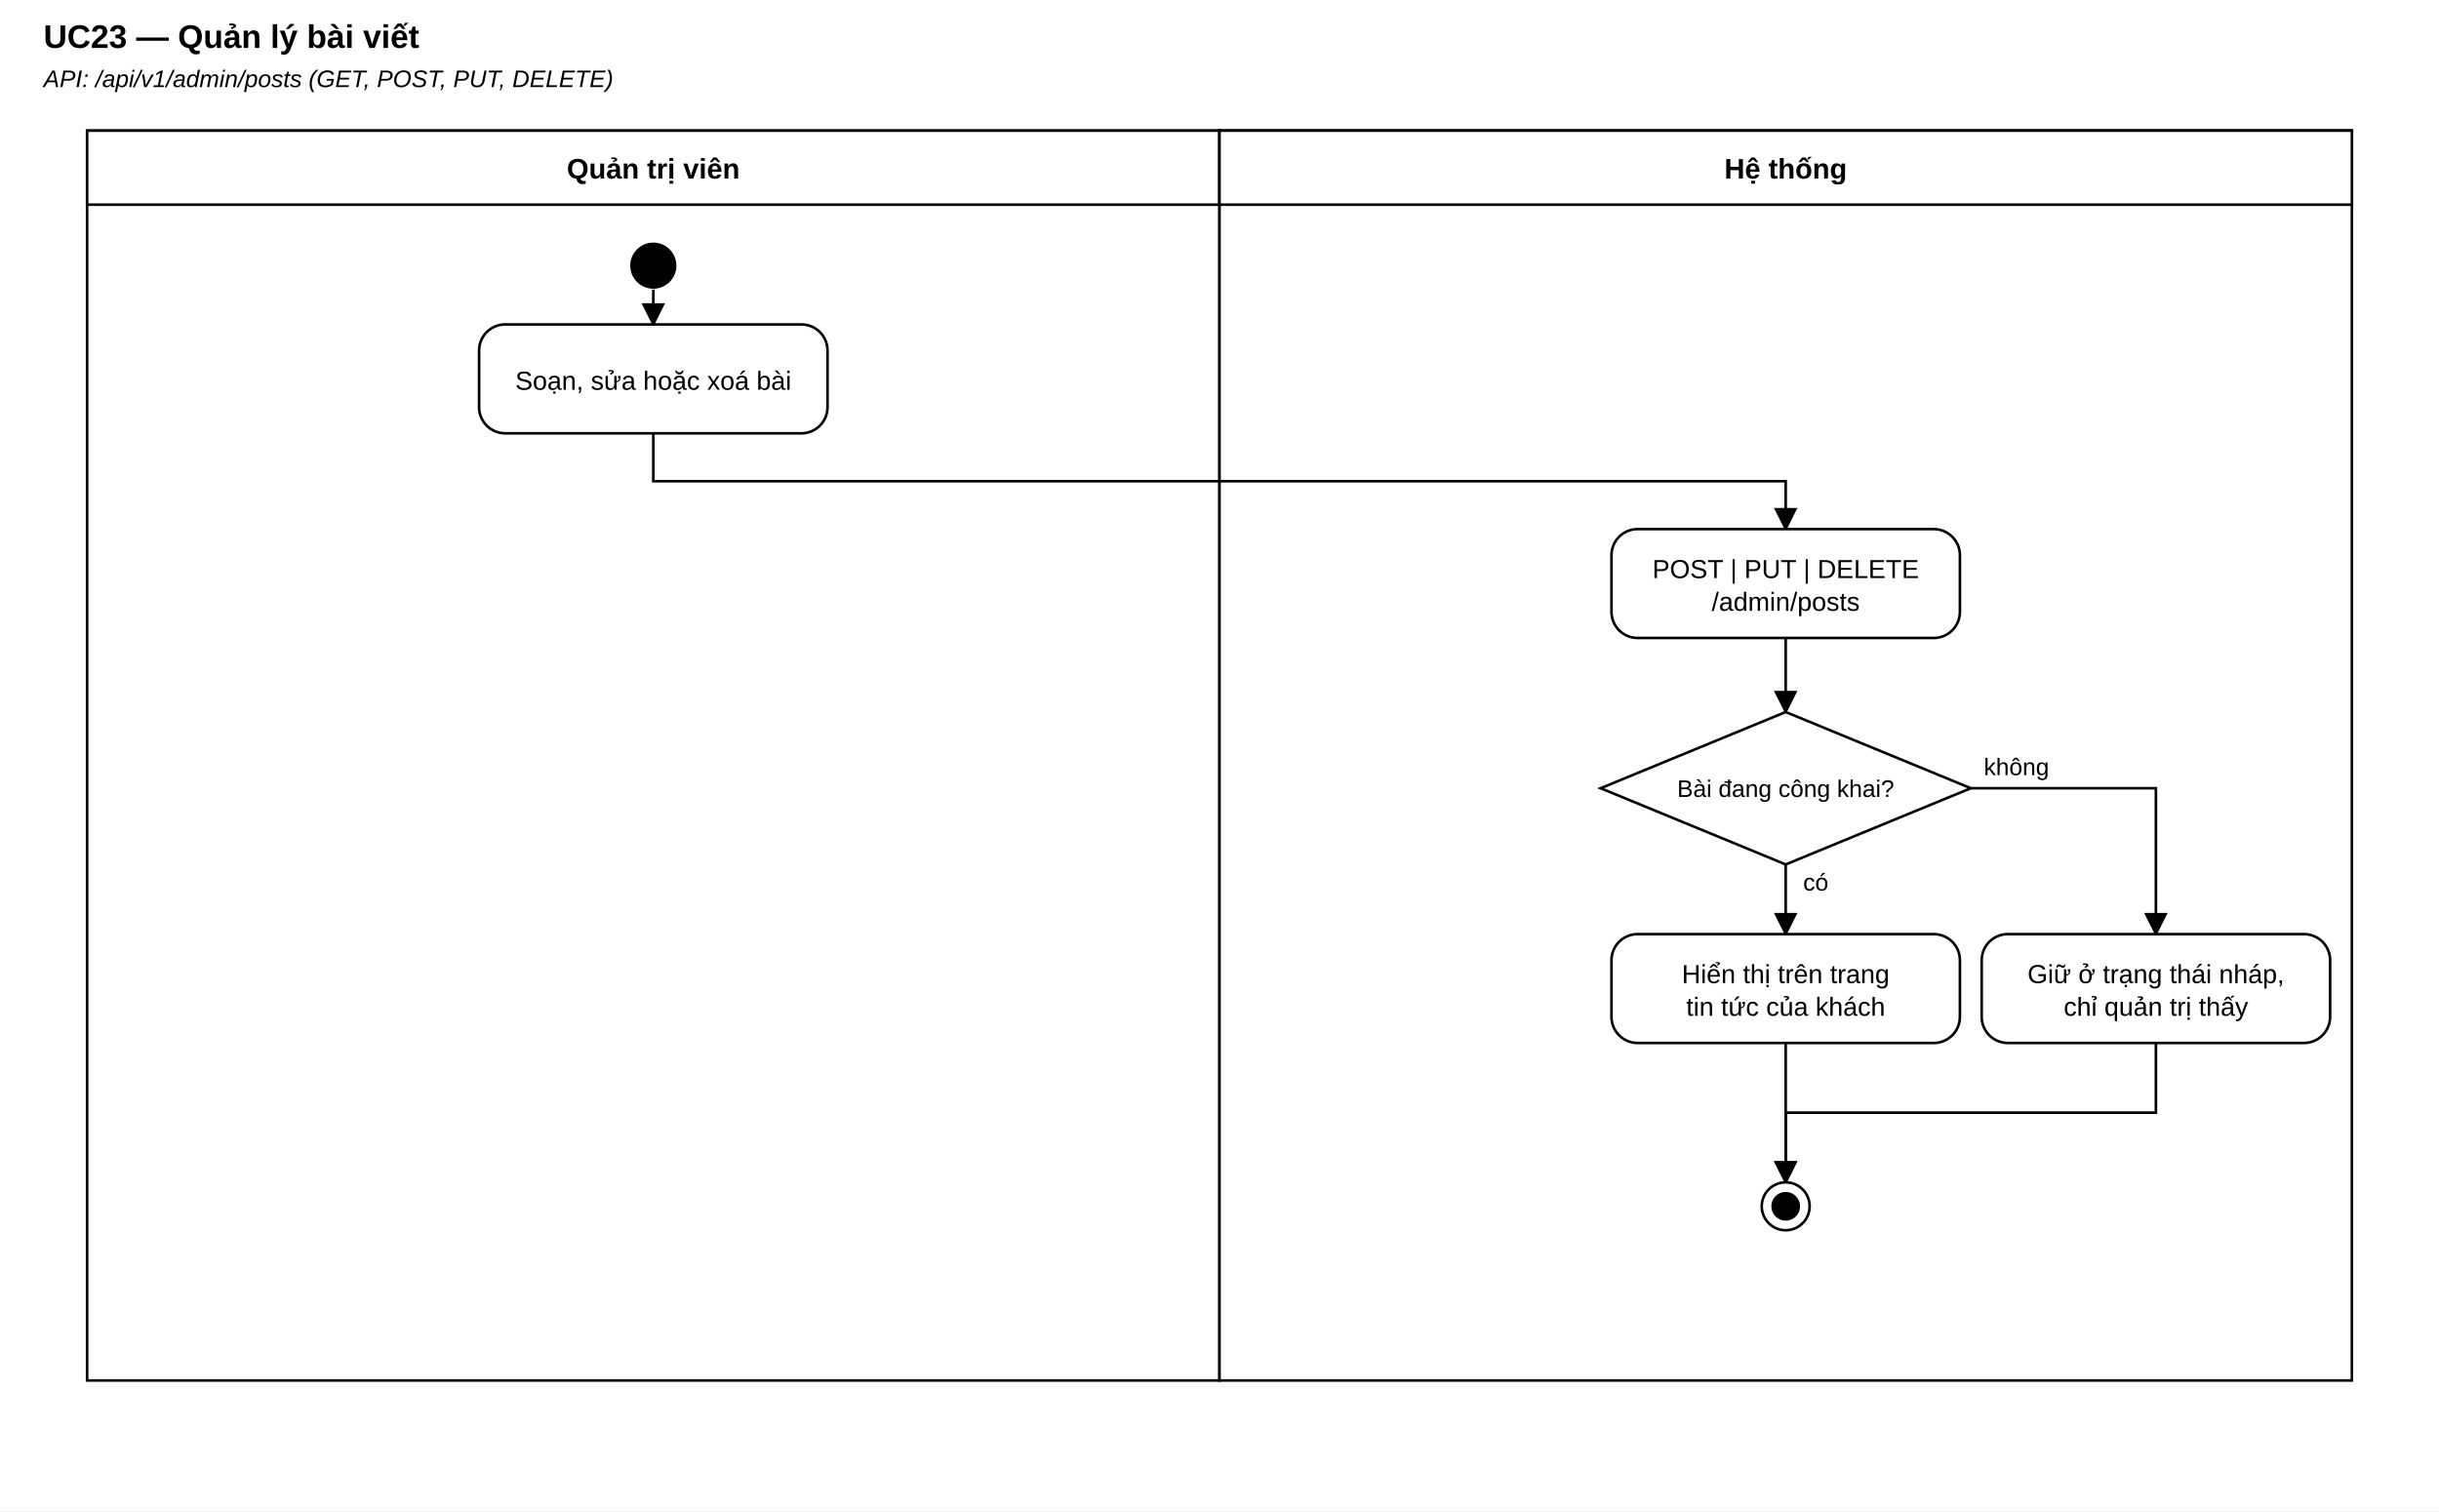
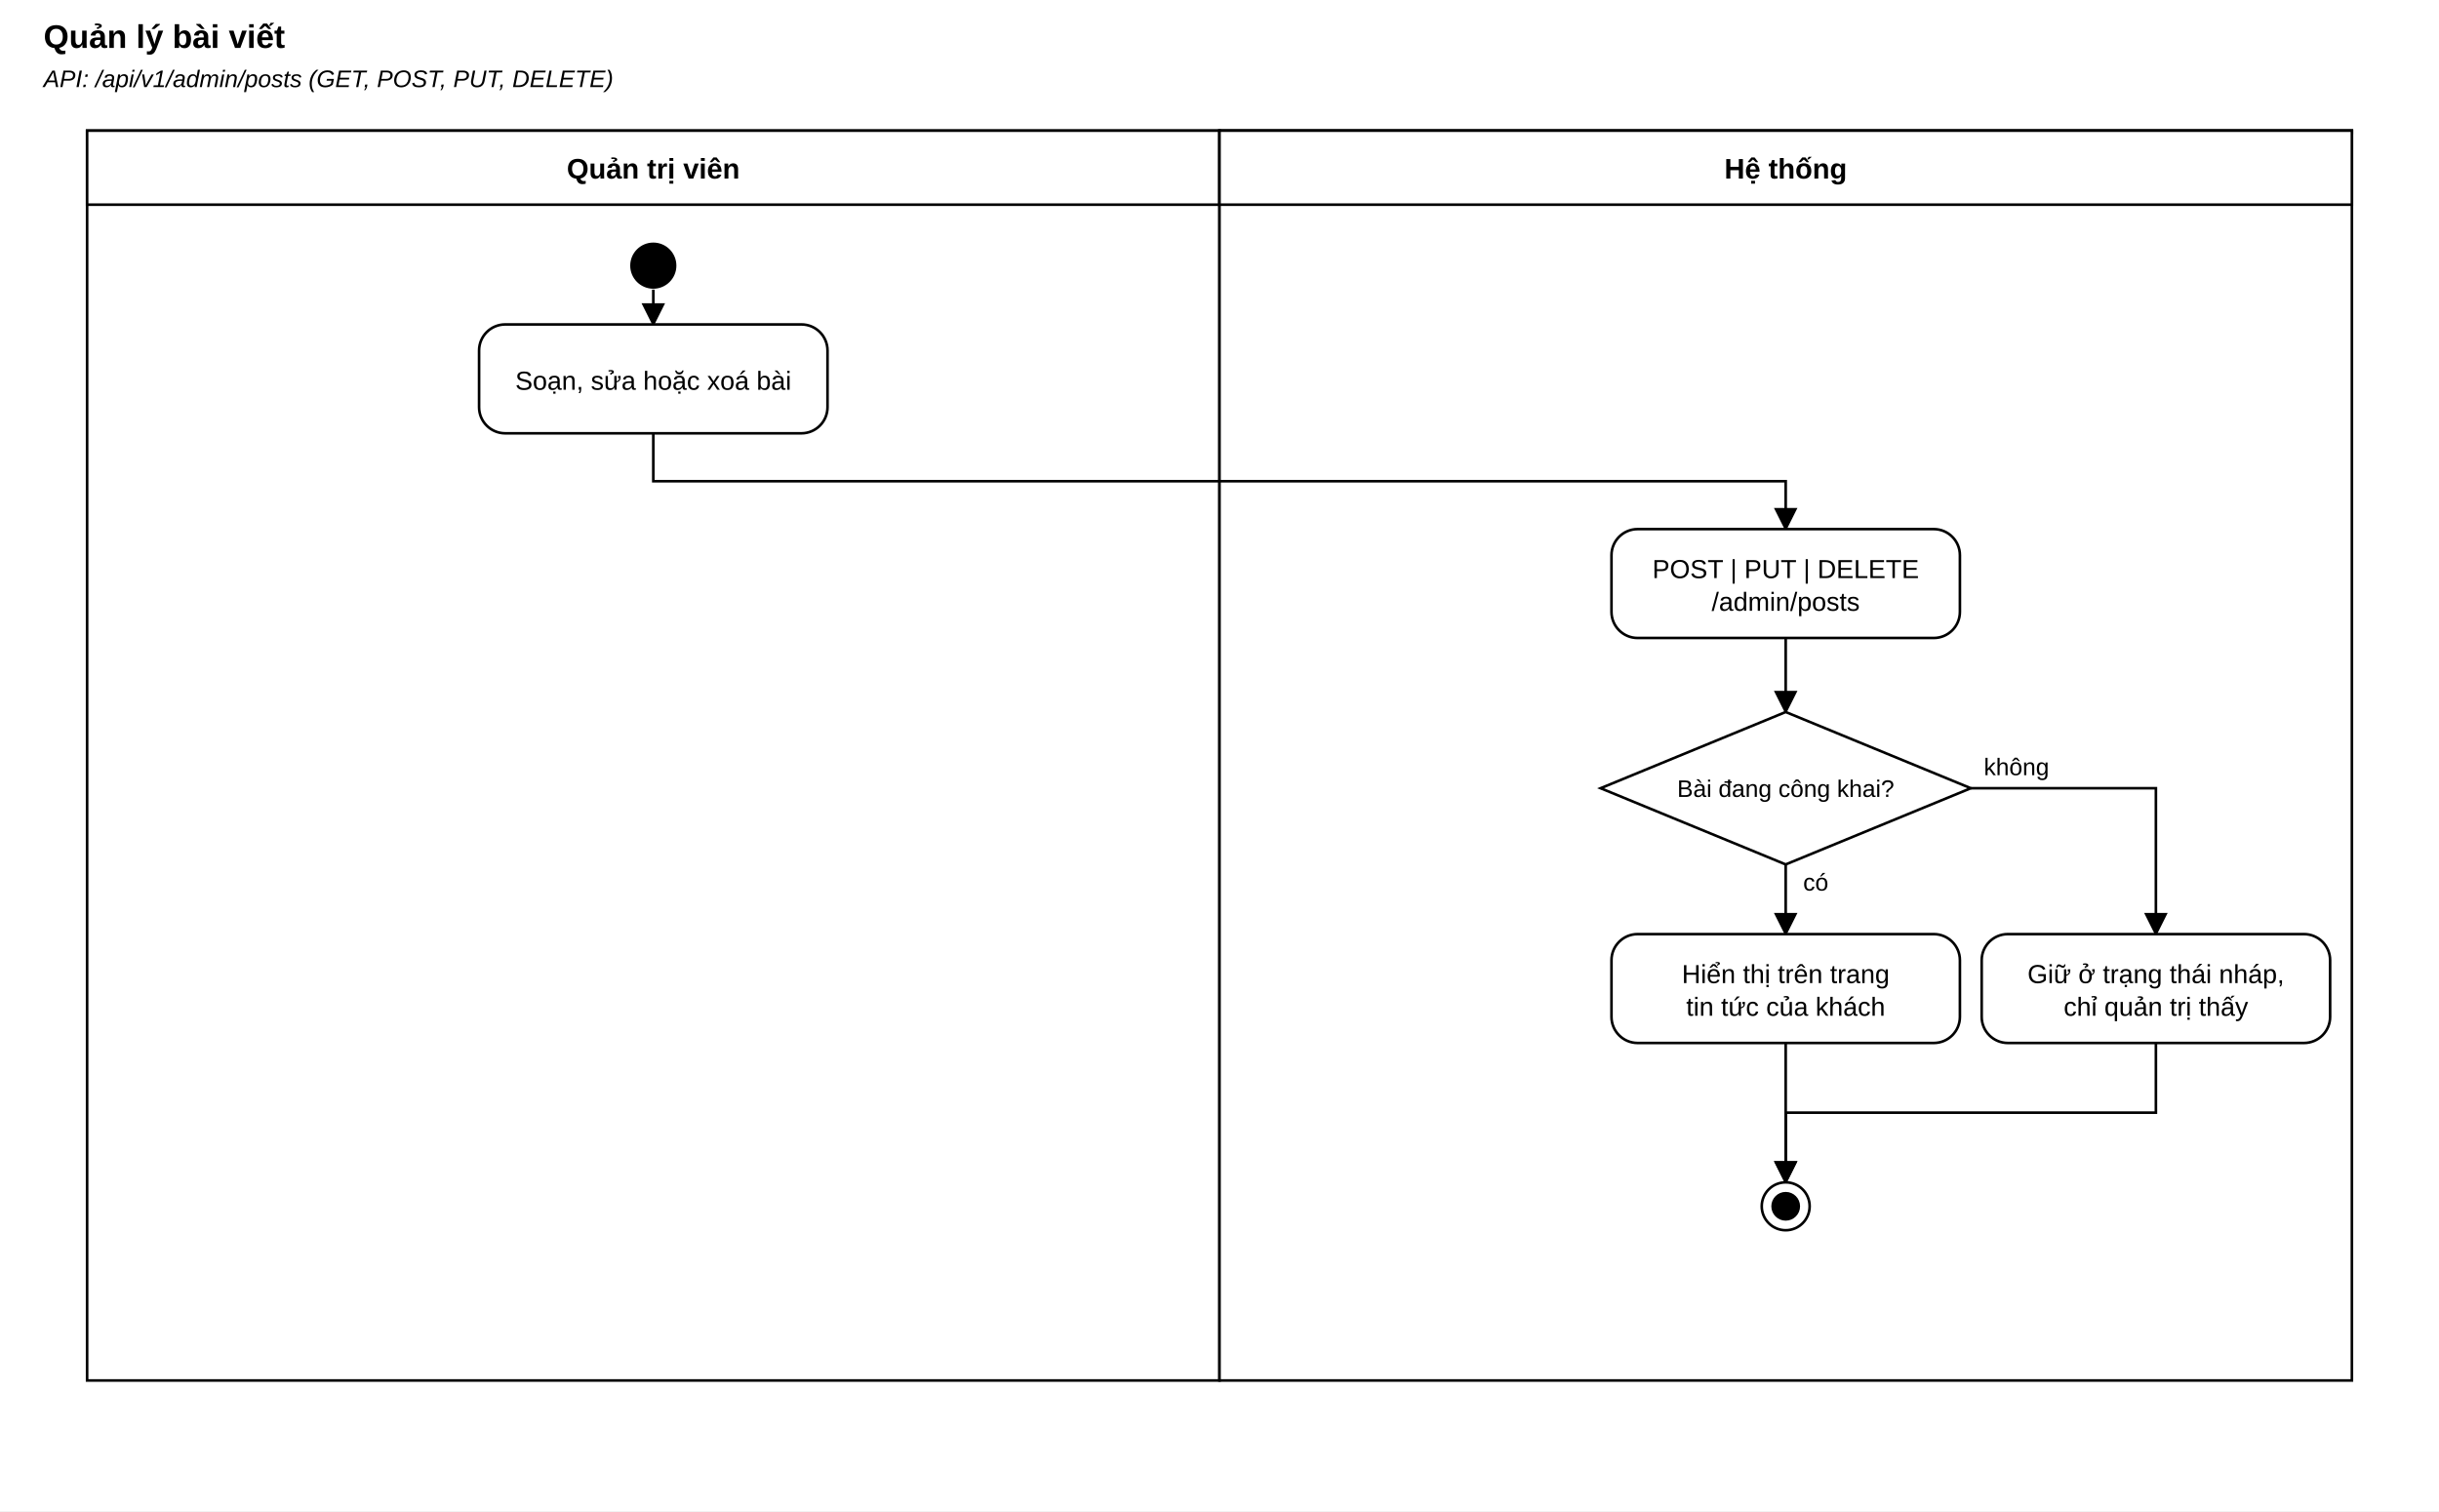
<svg xmlns="http://www.w3.org/2000/svg" width="1120" height="694" viewBox="0 0 1120 694">
  <defs>
    <marker id="dac" viewBox="0 0 10 10" refX="9" refY="5" markerWidth="9" markerHeight="9" orient="auto">
      <path d="M0,0 L10,5 L0,10 z" fill="#000" />
    </marker>
    <marker id="ho" viewBox="0 0 12 12" refX="11" refY="6" markerWidth="11" markerHeight="11" orient="auto">
      <path d="M1,1 L11,6 L1,11" fill="none" stroke="#000" stroke-width="1.2" />
    </marker>
  </defs>
  <rect width="100%" height="100%" fill="#fff" />
-   <text x="20" y="22" font-family="Arial, Helvetica, sans-serif" font-size="15" text-anchor="start" font-weight="bold" fill="#000">UC23 — Quản lý bài viết</text>
+   <text x="20" y="22" font-family="Arial, Helvetica, sans-serif" font-size="15" text-anchor="start" font-weight="bold" fill="#000">Quản lý bài viết</text>
  <text x="20" y="40" font-family="Arial, Helvetica, sans-serif" font-size="11" text-anchor="start" font-weight="normal" fill="#000" font-style="italic">API: /api/v1/admin/posts (GET, POST, PUT, DELETE)</text>
  <rect x="560" y="60" width="520" height="1" rx="0" fill="#fff" stroke="#000" stroke-width="1.2" />
  <rect x="40" y="60" width="520" height="574" rx="0" fill="#fff" stroke="#000" stroke-width="1.2" />
  <rect x="40" y="60" width="520" height="34" rx="0" fill="#fff" stroke="#000" stroke-width="1.2" />
  <text x="300.0" y="82" font-family="Arial, Helvetica, sans-serif" font-size="13" text-anchor="middle" font-weight="bold" fill="#000">Quản trị viên</text>
  <rect x="560" y="60" width="520" height="574" rx="0" fill="#fff" stroke="#000" stroke-width="1.2" />
  <rect x="560" y="60" width="520" height="34" rx="0" fill="#fff" stroke="#000" stroke-width="1.2" />
  <text x="820.0" y="82" font-family="Arial, Helvetica, sans-serif" font-size="13" text-anchor="middle" font-weight="bold" fill="#000">Hệ thống</text>
  <line x1="300" y1="133.0" x2="300" y2="149.0" stroke="#000" stroke-width="1.2" marker-end="url(#dac)" />
  <path d="M 300 199.0 V 221.0 H 820 V 243.0" fill="none" stroke="#000" stroke-width="1.2" marker-end="url(#dac)" />
  <line x1="820" y1="293.0" x2="820" y2="327.0" stroke="#000" stroke-width="1.2" marker-end="url(#dac)" />
  <line x1="820" y1="397.0" x2="820" y2="429.0" stroke="#000" stroke-width="1.2" marker-end="url(#dac)" />
  <text x="828" y="409.0" font-family="Arial, Helvetica, sans-serif" font-size="11" text-anchor="start" font-weight="normal" fill="#000">có</text>
  <path d="M 905.0 362 H 990 V 429.0" fill="none" stroke="#000" stroke-width="1.2" marker-end="url(#dac)" />
  <text x="911.0" y="356" font-family="Arial, Helvetica, sans-serif" font-size="11" text-anchor="start" font-weight="normal" fill="#000">không</text>
  <line x1="820" y1="479.0" x2="820" y2="543.0" stroke="#000" stroke-width="1.2" marker-end="url(#dac)" />
  <path d="M 990 479.0 V 511.0 H 820 V 543.0" fill="none" stroke="#000" stroke-width="1.2" marker-end="url(#dac)" />
  <circle cx="300" cy="122" r="10" fill="#000" stroke="#000" stroke-width="1.2" />
  <rect x="220.0" y="149.0" width="160" height="50" rx="12" fill="#fff" stroke="#000" stroke-width="1.2" />
  <text x="300" y="179.0" font-family="Arial, Helvetica, sans-serif" font-size="12" text-anchor="middle" font-weight="normal" fill="#000">Soạn, sửa hoặc xoá bài</text>
  <rect x="740.0" y="243.0" width="160" height="50" rx="12" fill="#fff" stroke="#000" stroke-width="1.2" />
  <text x="820" y="265.5" font-family="Arial, Helvetica, sans-serif" font-size="12" text-anchor="middle" font-weight="normal" fill="#000">POST | PUT | DELETE</text>
  <text x="820" y="280.5" font-family="Arial, Helvetica, sans-serif" font-size="12" text-anchor="middle" font-weight="normal" fill="#000">/admin/posts</text>
  <path d="M 820 327.0 L 905.0 362 L 820 397.0 L 735.0 362 Z" fill="#fff" stroke="#000" stroke-width="1.2" />
  <text x="820" y="366" font-family="Arial, Helvetica, sans-serif" font-size="11" text-anchor="middle" font-weight="normal" fill="#000">Bài đang công khai?</text>
  <rect x="740.0" y="429.0" width="160" height="50" rx="12" fill="#fff" stroke="#000" stroke-width="1.2" />
  <text x="820" y="451.5" font-family="Arial, Helvetica, sans-serif" font-size="12" text-anchor="middle" font-weight="normal" fill="#000">Hiển thị trên trang</text>
  <text x="820" y="466.5" font-family="Arial, Helvetica, sans-serif" font-size="12" text-anchor="middle" font-weight="normal" fill="#000">tin tức của khách</text>
  <rect x="910.0" y="429.0" width="160" height="50" rx="12" fill="#fff" stroke="#000" stroke-width="1.2" />
  <text x="990" y="451.5" font-family="Arial, Helvetica, sans-serif" font-size="12" text-anchor="middle" font-weight="normal" fill="#000">Giữ ở trạng thái nháp,</text>
  <text x="990" y="466.5" font-family="Arial, Helvetica, sans-serif" font-size="12" text-anchor="middle" font-weight="normal" fill="#000">chỉ quản trị thấy</text>
  <circle cx="820" cy="554" r="11" fill="#fff" stroke="#000" stroke-width="1.2" />
  <circle cx="820" cy="554" r="6" fill="#000" stroke="#000" stroke-width="1.2" />
</svg>
